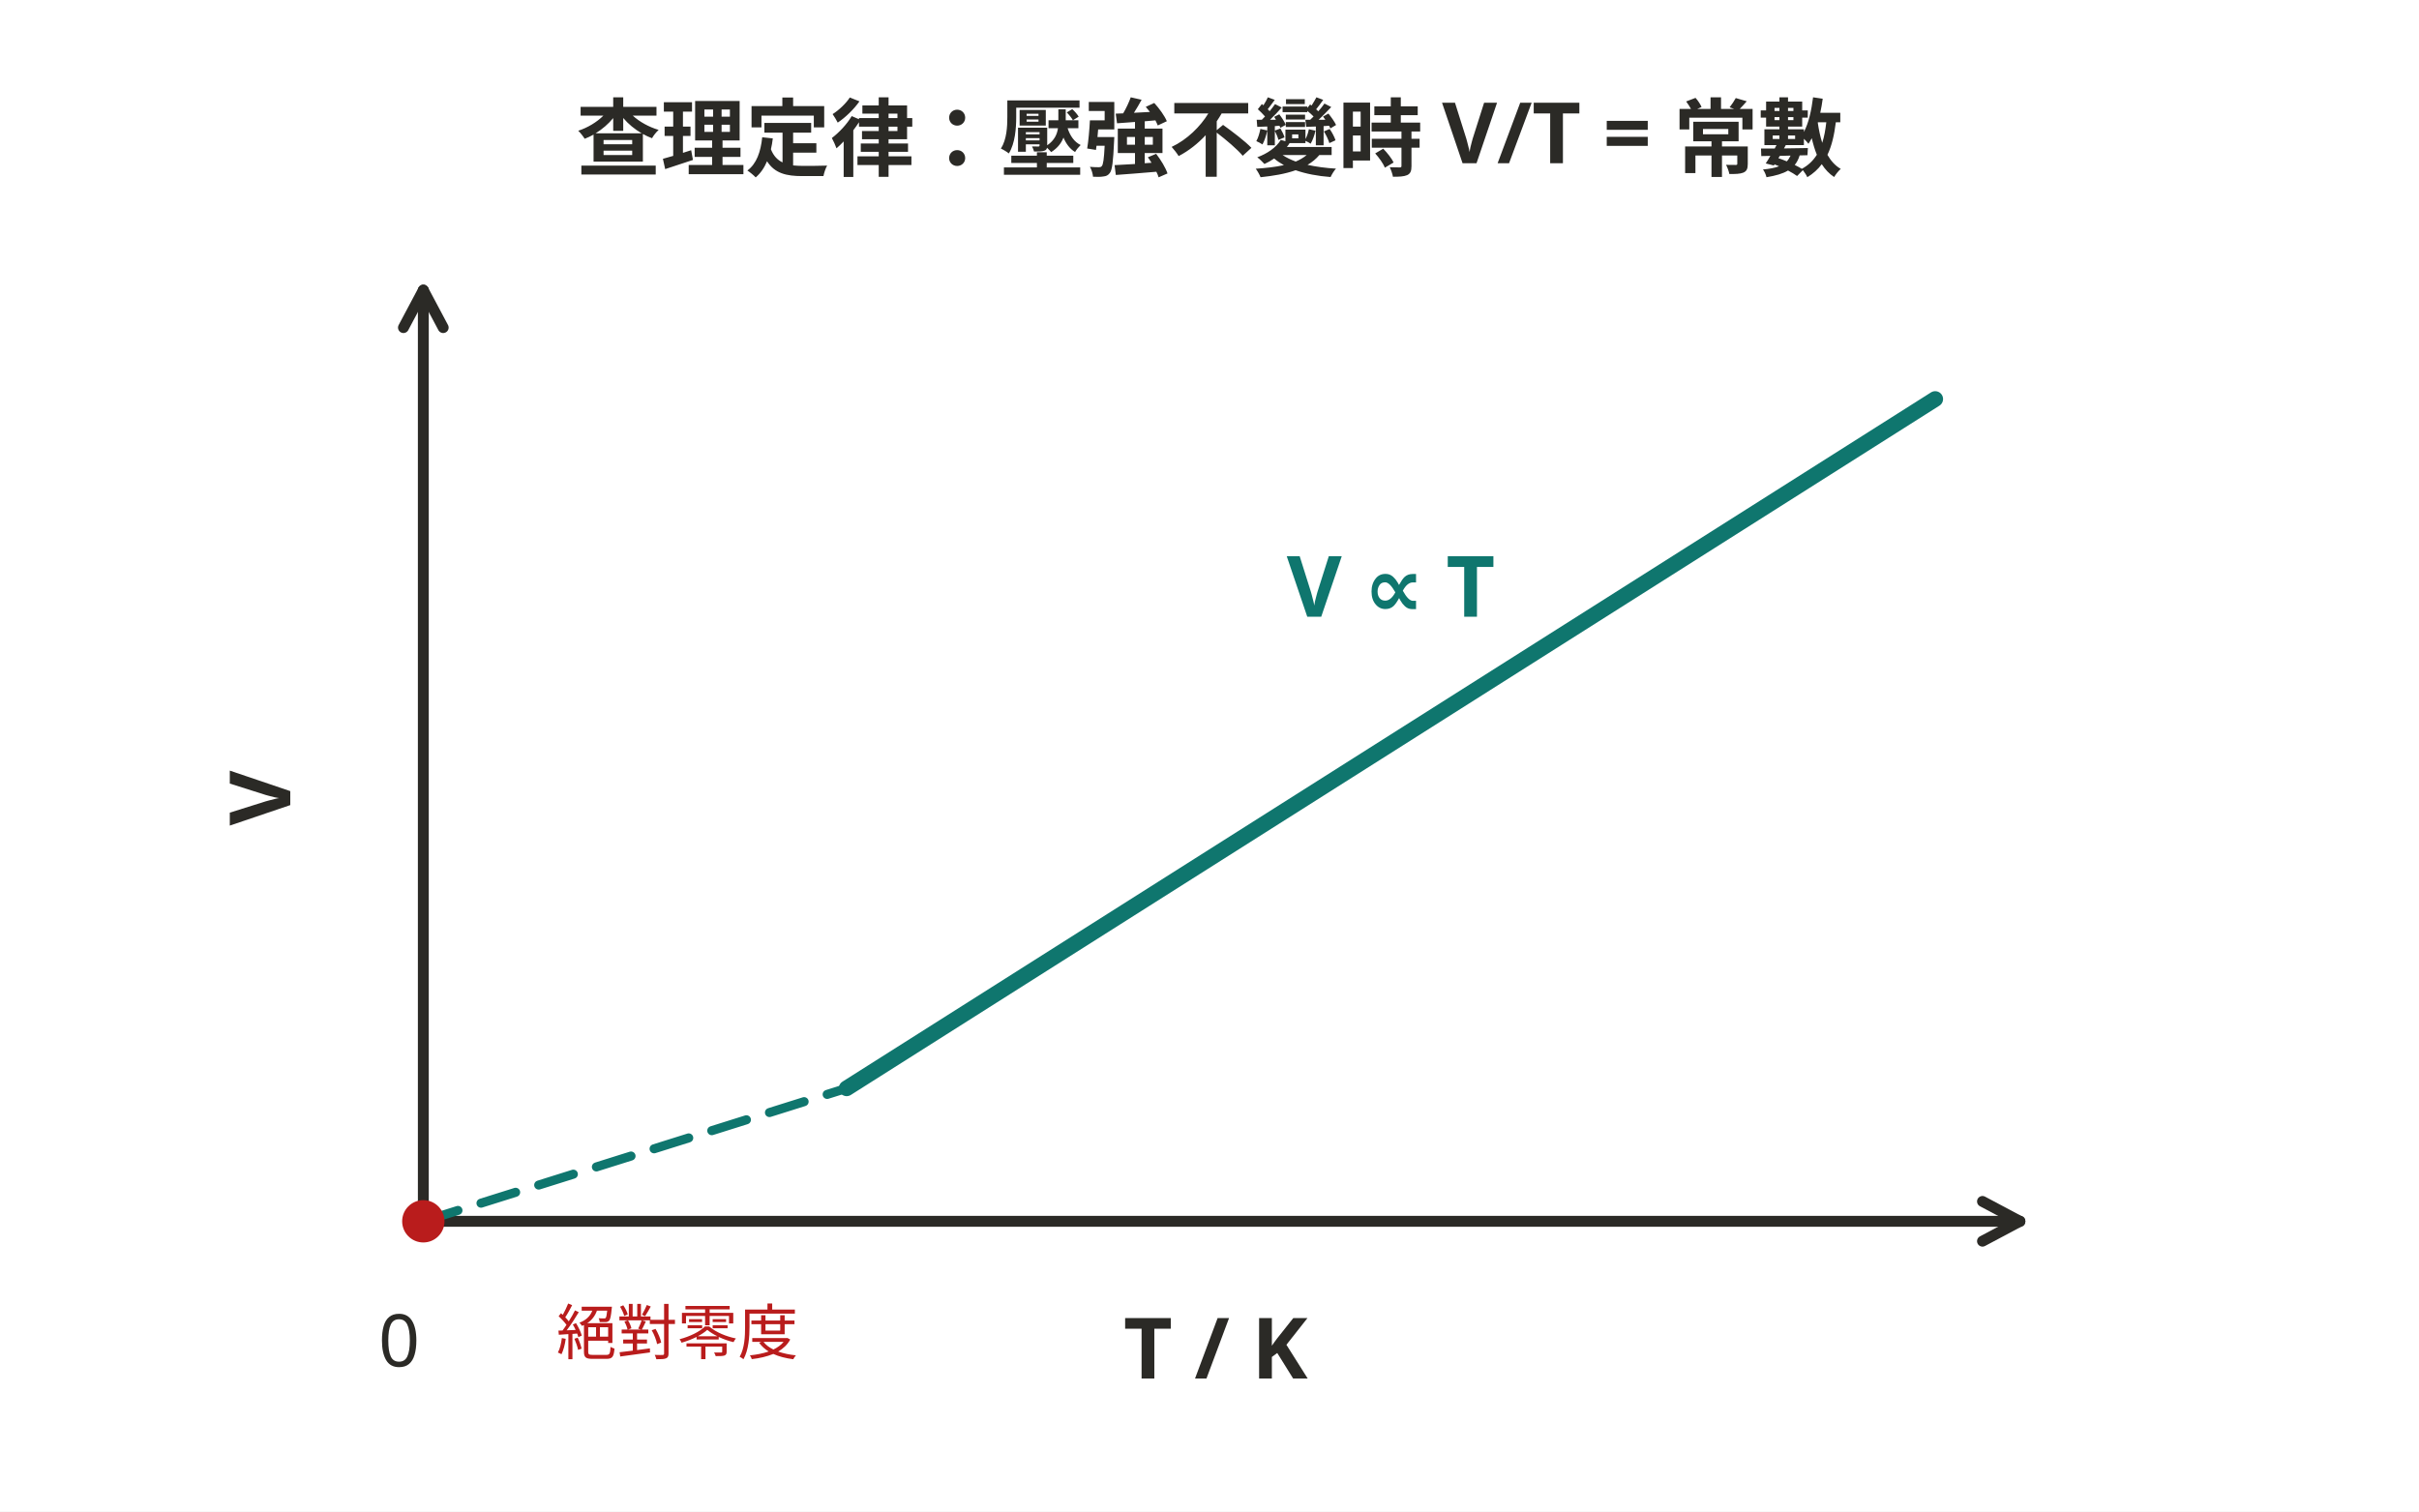
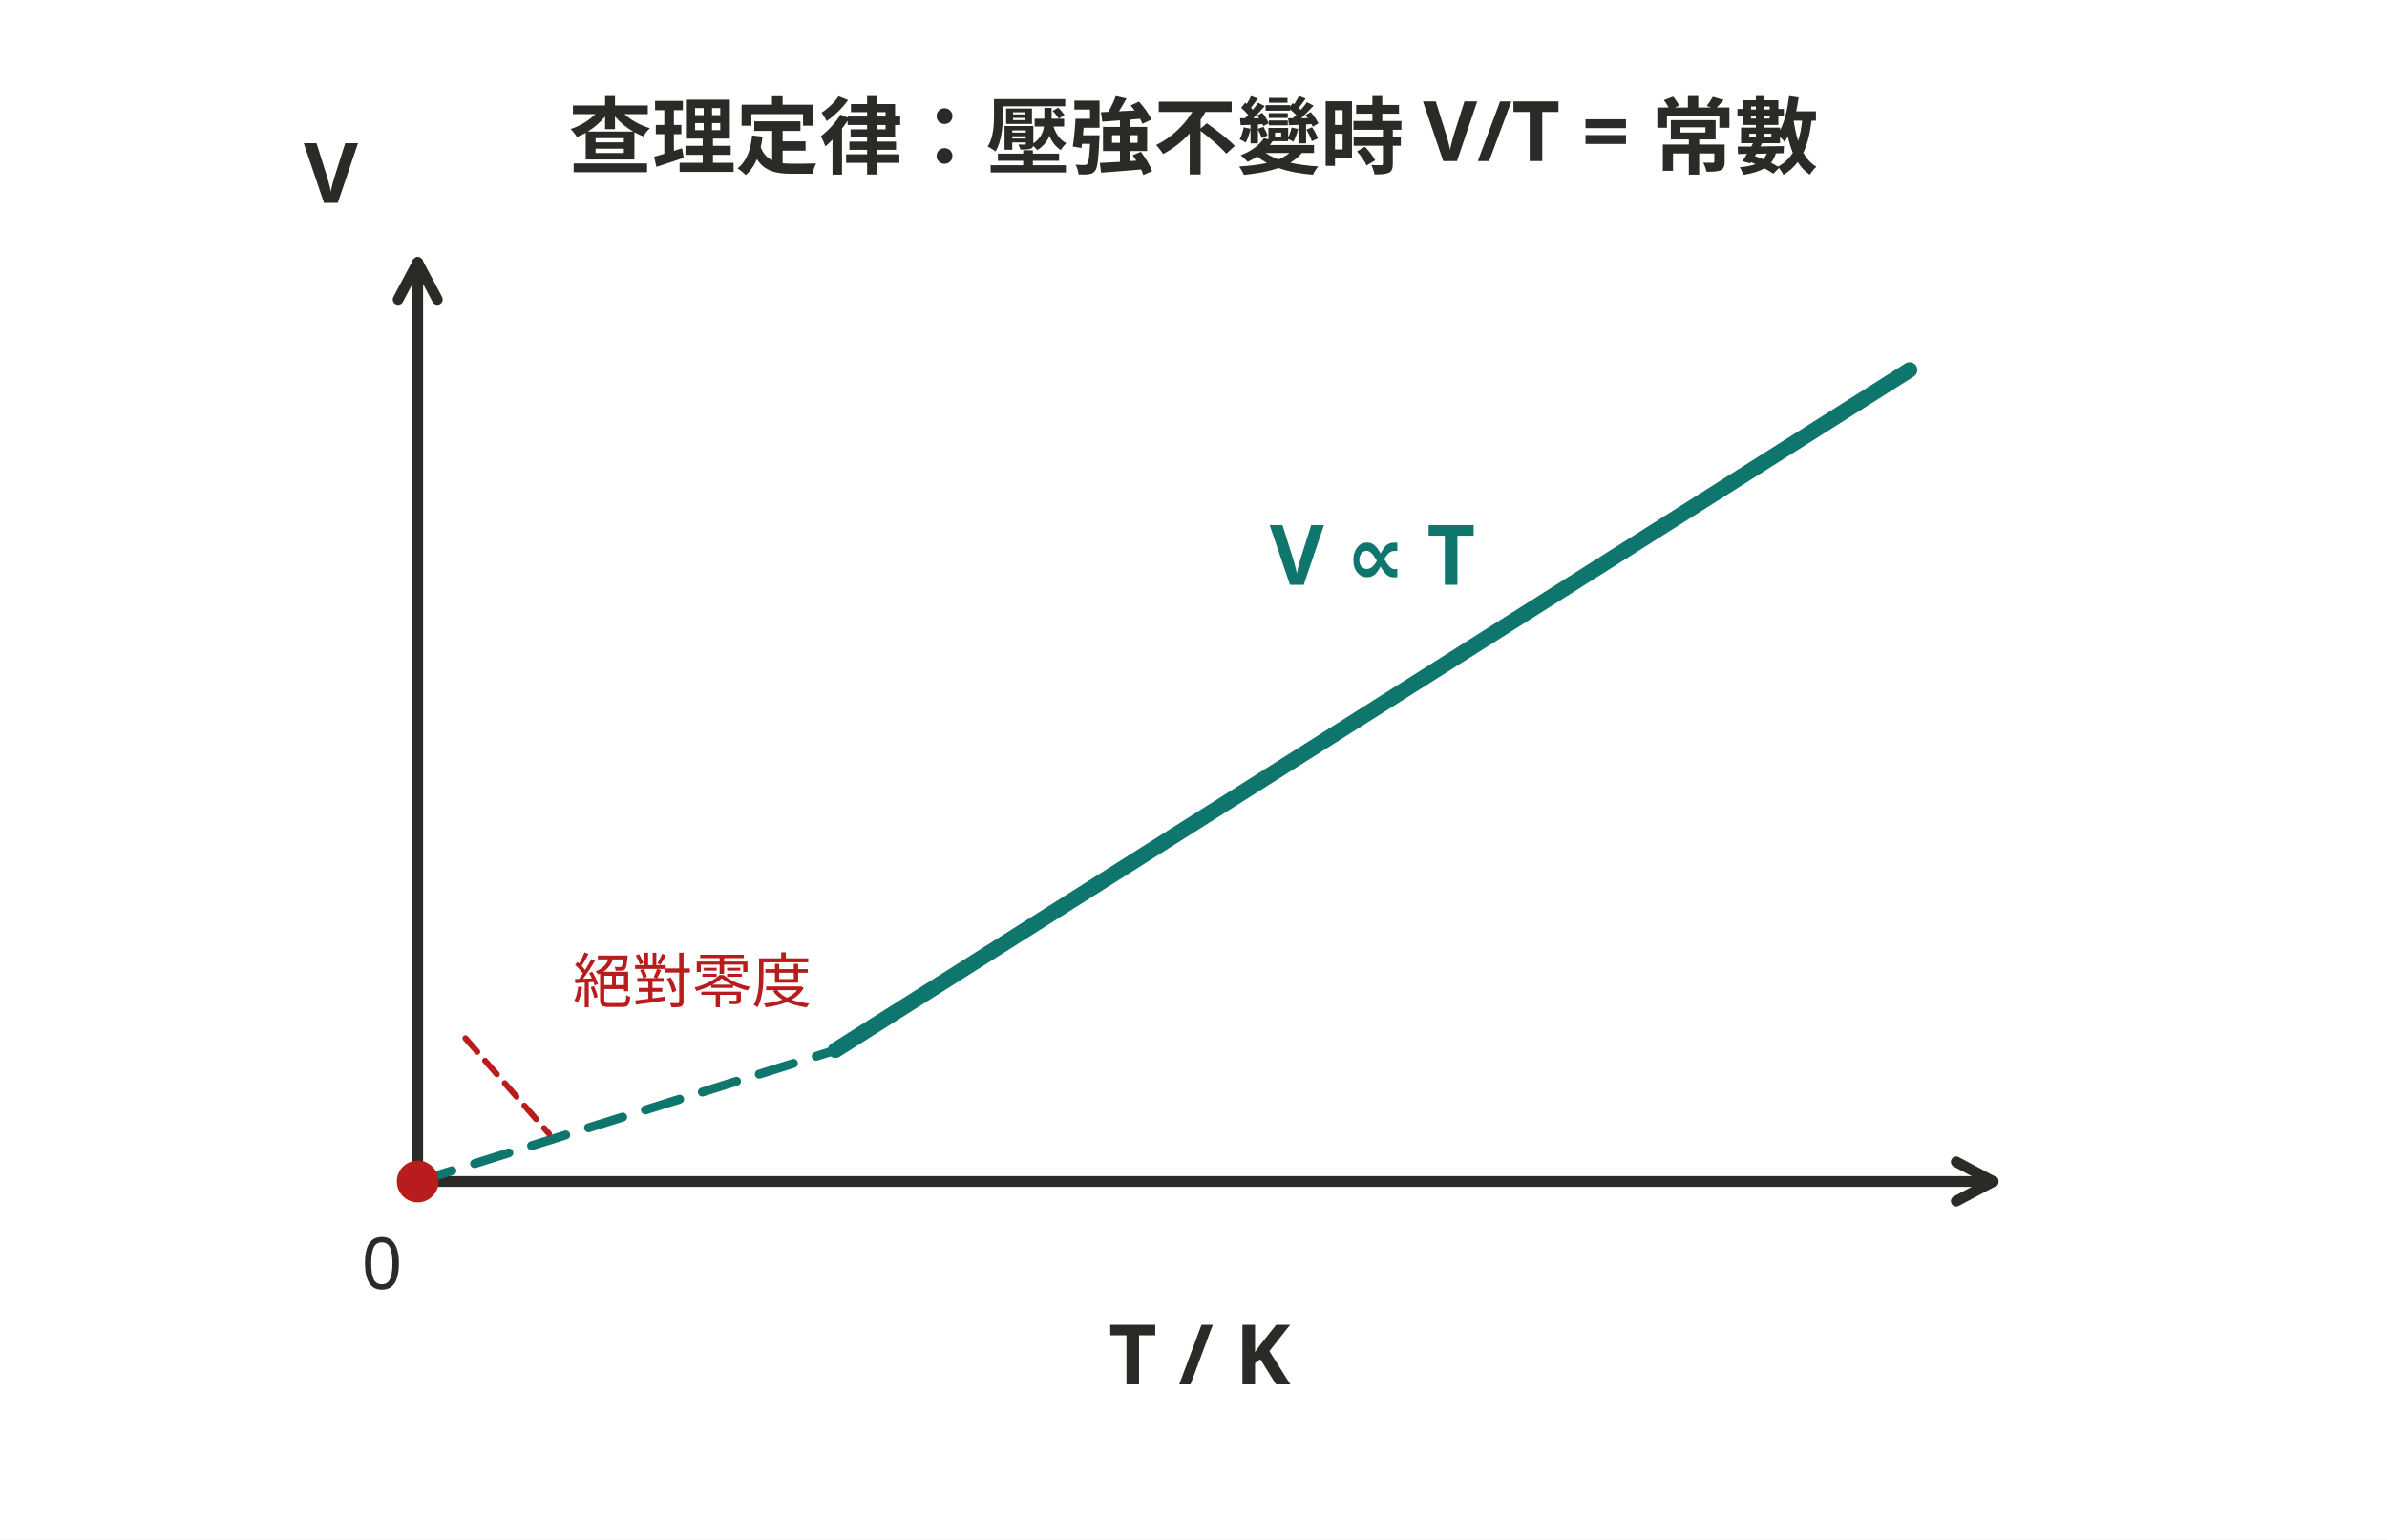
- <svg xmlns="http://www.w3.org/2000/svg" viewBox="0 0 400 250" width="400" height="250" font-family="'Microsoft JhengHei','PingFang TC','Noto Sans TC',system-ui,sans-serif">
-   <rect x="0" y="0" width="400" height="250" fill="#ffffff" />
-   <line x1="70" y1="202" x2="334" y2="202" stroke="#2b2a26" stroke-width="1.8" stroke-linecap="round" />
-   <line x1="334" y1="202" x2="327.819" y2="205.286" stroke="#2b2a26" stroke-width="1.8" stroke-linecap="round" />
-   <line x1="334" y1="202" x2="327.819" y2="198.714" stroke="#2b2a26" stroke-width="1.8" stroke-linecap="round" />
-   <line x1="70" y1="202" x2="70" y2="48" stroke="#2b2a26" stroke-width="1.8" stroke-linecap="round" />
-   <line x1="70" y1="48" x2="73.286" y2="54.181" stroke="#2b2a26" stroke-width="1.8" stroke-linecap="round" />
-   <line x1="70" y1="48" x2="66.714" y2="54.181" stroke="#2b2a26" stroke-width="1.8" stroke-linecap="round" />
-   <text x="201" y="228" font-size="14" fill="#2b2a26" text-anchor="middle" font-weight="bold">T / K</text>
-   <text x="48" y="132" font-size="14" fill="#2b2a26" text-anchor="middle" font-weight="bold" transform="rotate(-90 48 132)">V</text>
-   <line x1="140" y1="180" x2="320" y2="66" stroke="#0f766e" stroke-width="2.6" stroke-linecap="round" />
-   <line x1="70" y1="202" x2="140" y2="180" stroke="#0f766e" stroke-width="1.5" stroke-linecap="round" stroke-dasharray="6,4" />
-   <circle cx="70" cy="202" r="3.5" fill="#b91c1c" />
-   <text x="66" y="226" font-size="12" fill="#2b2a26" text-anchor="middle" font-weight="normal">0</text>
-   <text x="92" y="224" font-size="10" fill="#b91c1c" text-anchor="start" font-weight="normal">絕對零度</text>
-   <text x="230" y="102" font-size="14" fill="#0f766e" text-anchor="middle" font-weight="bold">V ∝ T</text>
+ <svg xmlns="http://www.w3.org/2000/svg" viewBox="0 0 400 258" width="400" height="258" font-family="'Microsoft JhengHei','PingFang TC','Noto Sans TC',system-ui,sans-serif">
+   <rect x="0" y="0" width="400" height="258" fill="#ffffff" />
+   <line x1="70" y1="198" x2="334" y2="198" stroke="#2b2a26" stroke-width="1.8" stroke-linecap="round" />
+   <line x1="334" y1="198" x2="327.819" y2="201.286" stroke="#2b2a26" stroke-width="1.8" stroke-linecap="round" />
+   <line x1="334" y1="198" x2="327.819" y2="194.714" stroke="#2b2a26" stroke-width="1.8" stroke-linecap="round" />
+   <line x1="70" y1="198" x2="70" y2="44" stroke="#2b2a26" stroke-width="1.8" stroke-linecap="round" />
+   <line x1="70" y1="44" x2="73.286" y2="50.181" stroke="#2b2a26" stroke-width="1.8" stroke-linecap="round" />
+   <line x1="70" y1="44" x2="66.714" y2="50.181" stroke="#2b2a26" stroke-width="1.8" stroke-linecap="round" />
+   <text x="201" y="232" font-size="14" fill="#2b2a26" text-anchor="middle" font-weight="bold">T / K</text>
+   <text x="60" y="34" font-size="14" fill="#2b2a26" text-anchor="end" font-weight="bold">V</text>
+   <line x1="140" y1="176" x2="320" y2="62" stroke="#0f766e" stroke-width="2.6" stroke-linecap="round" />
+   <line x1="70" y1="198" x2="140" y2="176" stroke="#0f766e" stroke-width="1.5" stroke-linecap="round" stroke-dasharray="6,4" />
+   <circle cx="70" cy="198" r="3.5" fill="#b91c1c" />
+   <text x="64" y="216" font-size="12" fill="#2b2a26" text-anchor="middle" font-weight="normal">0</text>
+   <text x="96" y="168" font-size="10" fill="#b91c1c" text-anchor="start" font-weight="normal">絕對零度</text>
+   <line x1="78" y1="174" x2="92" y2="190" stroke="#b91c1c" stroke-width="1" stroke-linecap="round" stroke-dasharray="3,2" />
+   <text x="230" y="98" font-size="14" fill="#0f766e" text-anchor="middle" font-weight="bold">V ∝ T</text>
  <text x="200" y="28" font-size="14" fill="#2b2a26" text-anchor="middle" font-weight="bold">查理定律：壓強不變時  V/T = 常數</text>
</svg>
